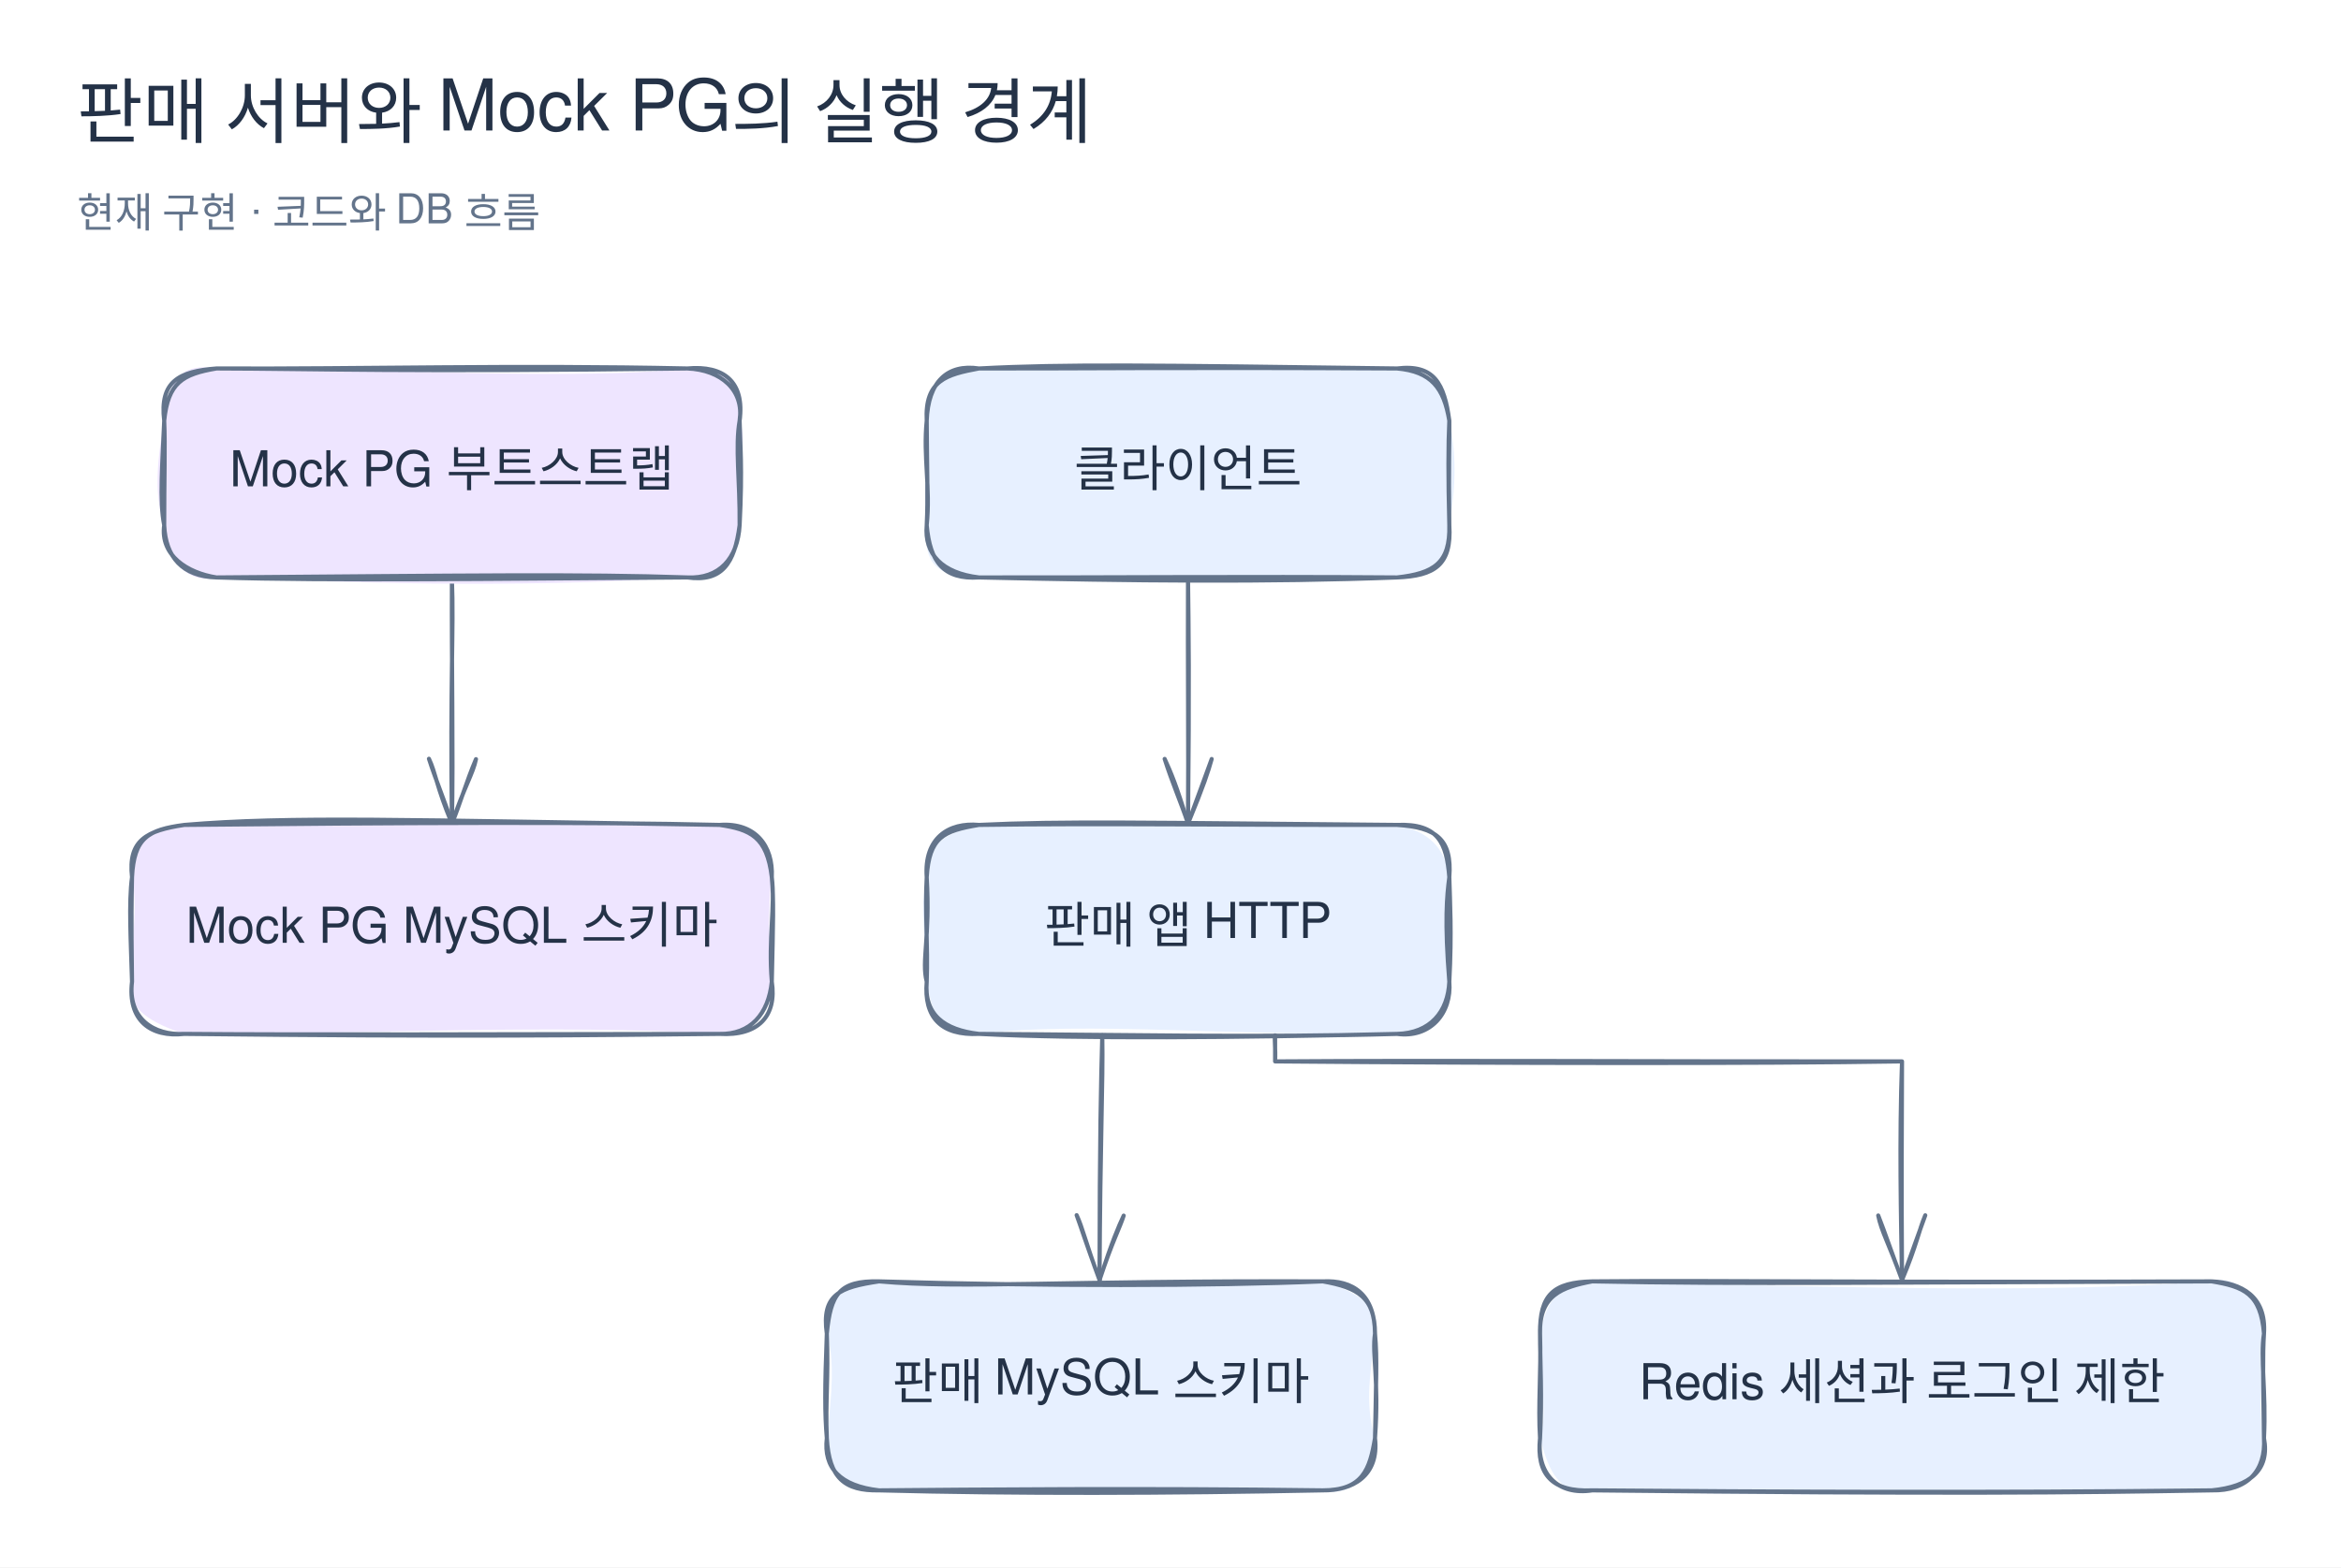
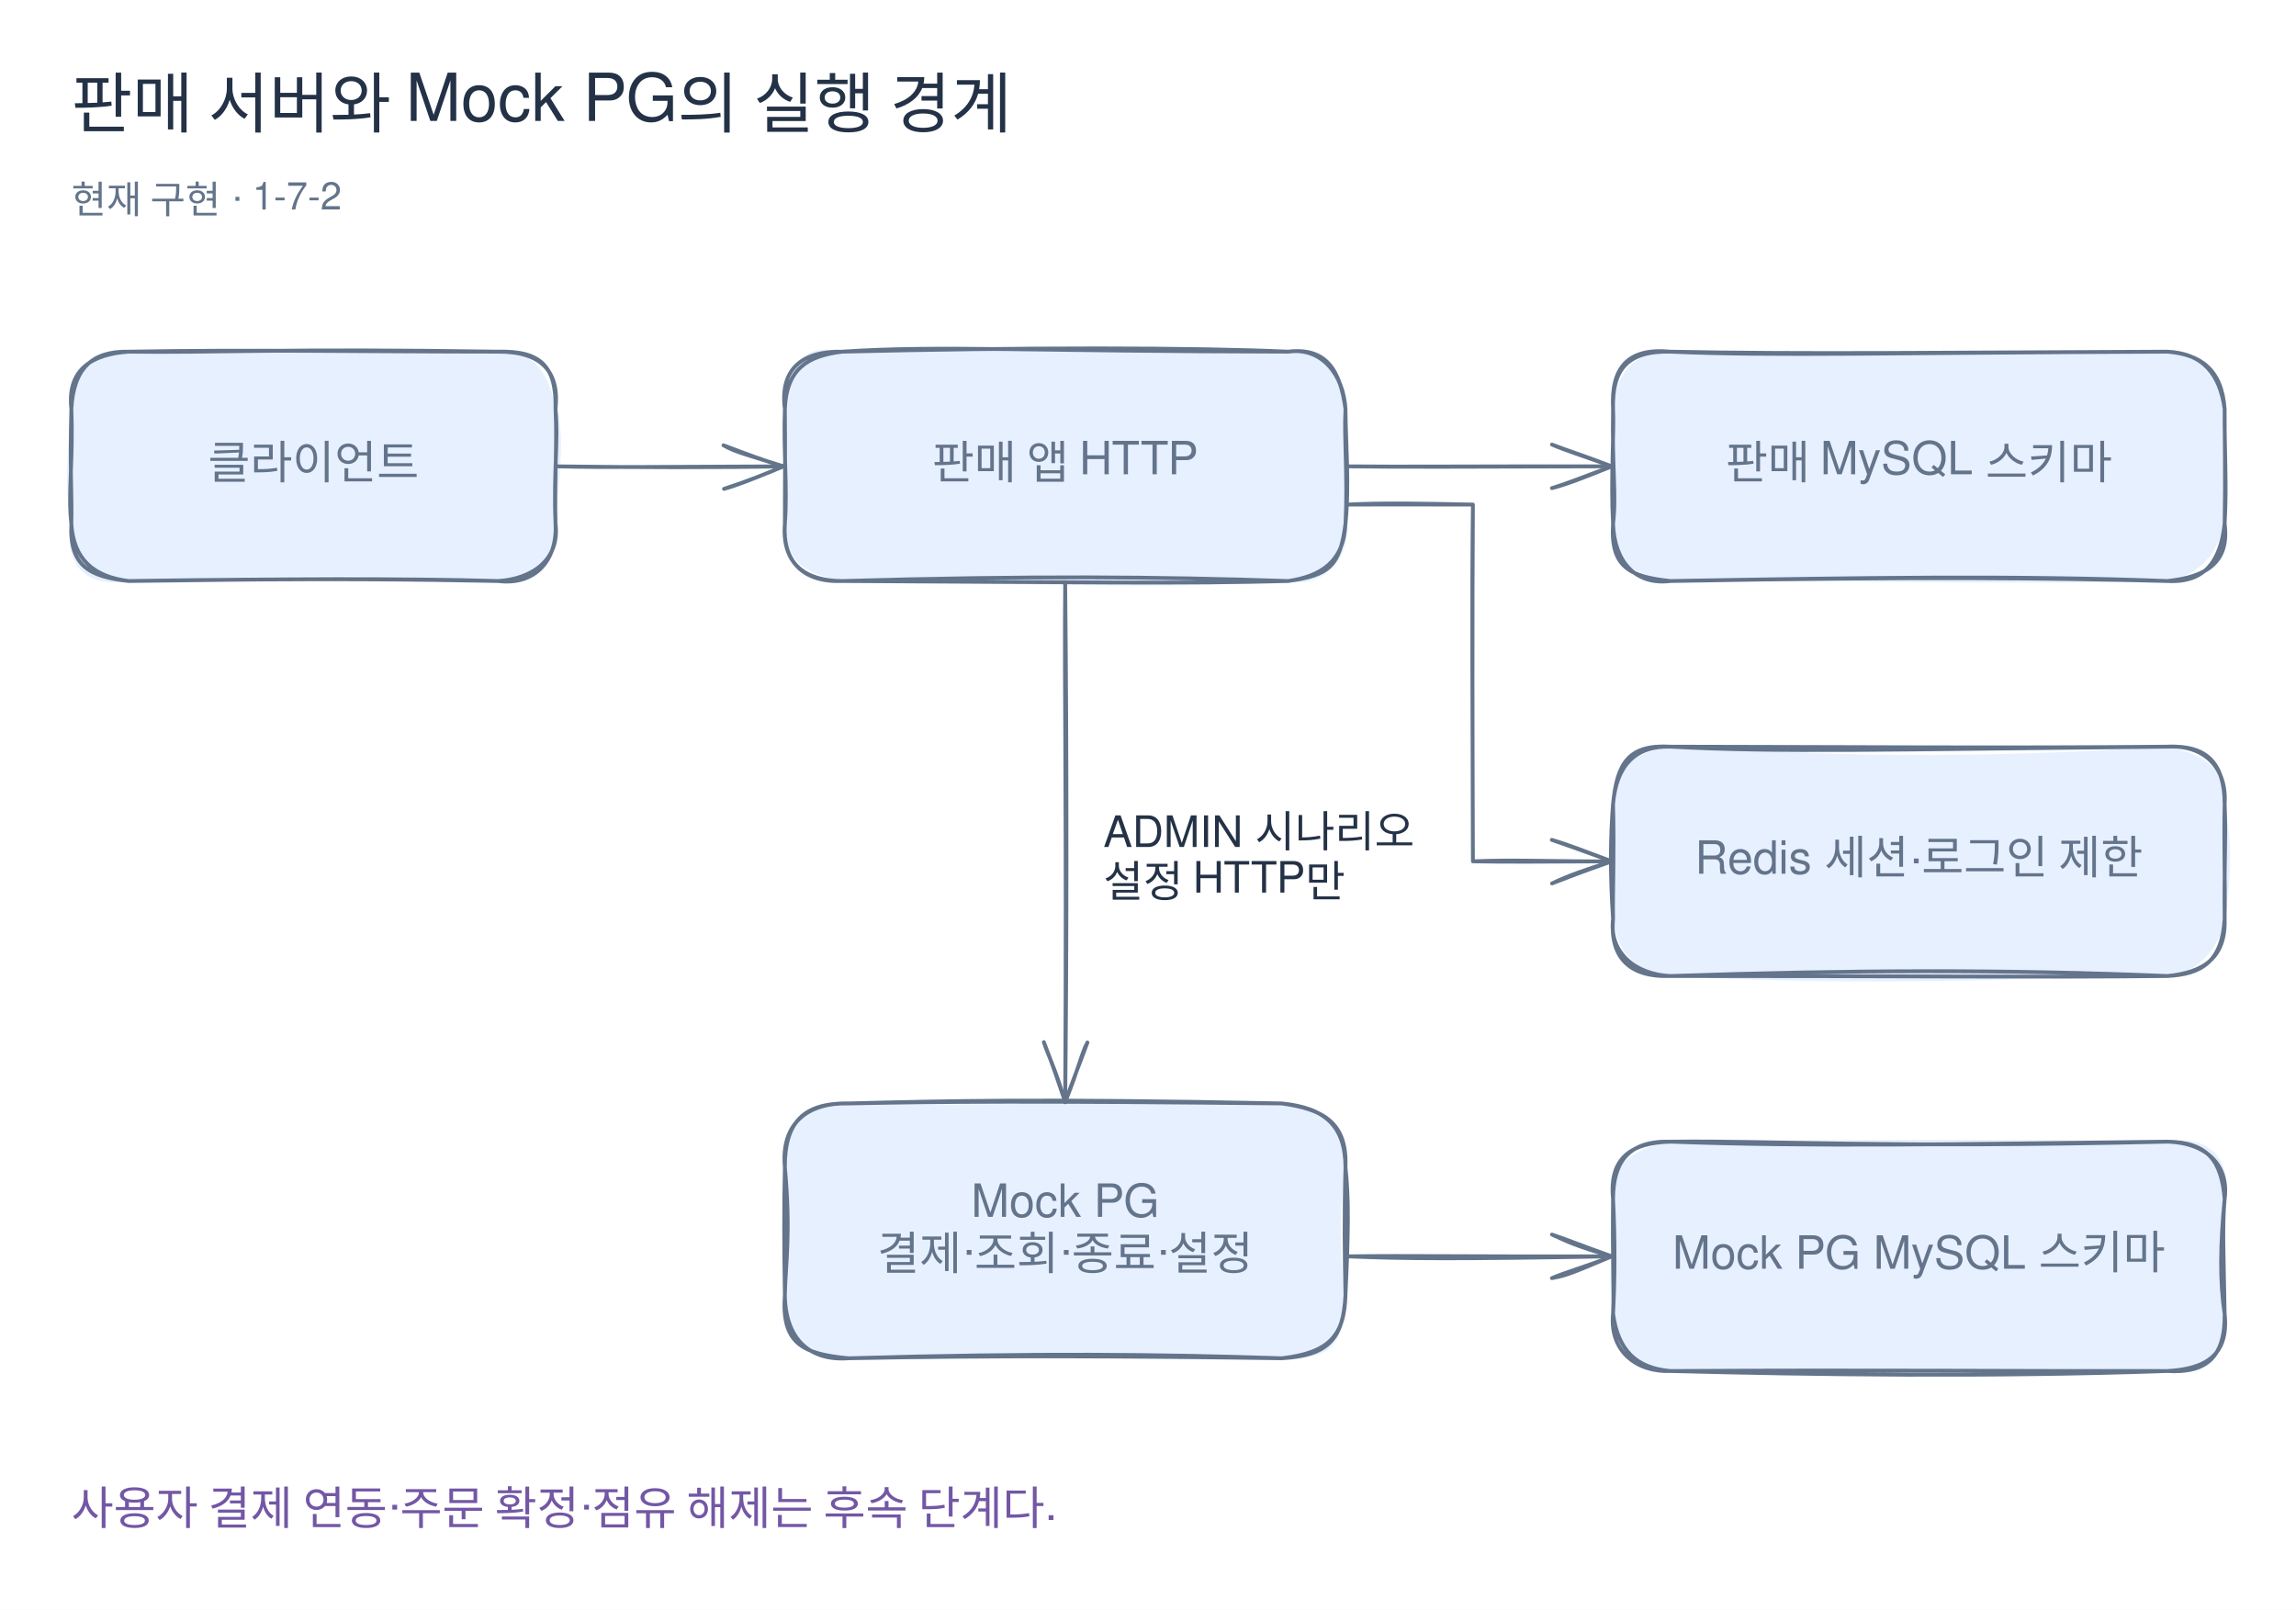
- <svg xmlns="http://www.w3.org/2000/svg" version="1.1" viewBox="0 0 851.1 570" width="851.1" height="570">
+ <svg xmlns="http://www.w3.org/2000/svg" version="1.1" viewBox="0 0 901 631.7" width="901" height="631.7">
  <defs>
    <style class="style-fonts">
      </style>
  </defs>
-   <rect x="0" y="0" width="851.1" height="570" fill="#ffffff" />
+   <rect x="0" y="0" width="901" height="631.7" fill="#ffffff" />
  <g transform="translate(28 28) rotate(0 180.3508 14.95)">
    <text x="0" y="21.971" font-family="Helvetica, Segoe UI Emoji" font-size="26px" fill="#243247" text-anchor="start" style="white-space: pre;" direction="ltr" dominant-baseline="alphabetic">판매 서버와 Mock PG의 실행 경계</text>
  </g>
-   <g transform="translate(28 70) rotate(0 81.3086 8.625)">
-     <text x="0" y="12.675" font-family="Helvetica, Segoe UI Emoji" font-size="15px" fill="#63748b" text-anchor="start" style="white-space: pre;" direction="ltr" dominant-baseline="alphabetic">현재 구현 · 코드와 DB 흐름</text>
+   <g transform="translate(28 71) rotate(0 51.79349 8.625)">
+     <text x="0" y="12.675" font-family="Helvetica, Segoe UI Emoji" font-size="15px" fill="#63748b" text-anchor="start" style="white-space: pre;" direction="ltr" dominant-baseline="alphabetic">현재 구현 · 1-7-2</text>
+   </g>
+   <g stroke-linecap="round" transform="translate(28 138) rotate(0 95 45)">
+     <path d="M22.5 0 C78.99 0.05, 136.31 0.24, 167.5 0 C182.07 -0.49, 187.43 8.92, 190 22.5 C193.61 30.68, 192.05 43.72, 190 67.5 C191.4 79.81, 183.34 91.62, 167.5 90 C127.86 87.25, 88.14 87.44, 22.5 90 C5.67 92.87, -2.98 83.61, 0 67.5 C-3.18 53.51, -1.18 36.82, 0 22.5 C-3.22 8.72, 10.92 0.66, 22.5 0" stroke="none" stroke-width="0" fill="#e7f0ff" />
+     <path d="M22.5 0 C54.75 0.49, 82.67 -1.32, 167.5 0 M22.5 0 C69.11 -0.86, 117.56 -0.01, 167.5 0 M167.5 0 C184.18 -0.43, 190.36 5.69, 190 22.5 M167.5 0 C184.77 -0.07, 191.56 8.04, 190 22.5 M190 22.5 C191.19 34.9, 189.14 47.05, 190 67.5 M190 22.5 C190.69 36.52, 189.55 49.27, 190 67.5 M190 67.5 C190.79 81.8, 182.07 91.83, 167.5 90 M190 67.5 C191.79 81.86, 180.5 89.22, 167.5 90 M167.5 90 C135.97 89.45, 103.24 88.76, 22.5 90 M167.5 90 C126.81 88.86, 87.44 89.1, 22.5 90 M22.5 90 C8.48 88.29, 0.83 81.23, 0 67.5 M22.5 90 C7.39 88.35, -0.87 84.34, 0 67.5 M0 67.5 C-1.42 55.67, 0.8 43.04, 0 22.5 M0 67.5 C0.29 55.53, -0.66 46.43, 0 22.5 M0 22.5 C-1.8 6.48, 8.69 0.96, 22.5 0 M0 22.5 C0.87 6.76, 7.91 -0.3, 22.5 0" stroke="#63748b" stroke-width="1.5" fill="none" />
+   </g>
+   <g transform="translate(84.07502 172.65) rotate(0 38.92498 10.35)">
+     <text x="38.925" y="15.21" font-family="Helvetica, Segoe UI Emoji" font-size="18px" fill="#63748b" text-anchor="middle" style="white-space: pre;" direction="ltr" dominant-baseline="alphabetic">클라이언트</text>
+   </g>
+   <g stroke-linecap="round" transform="translate(308 138) rotate(0 110 45)">
+     <path d="M22.5 0 C58.9 -1.94, 97.24 -0.54, 197.5 0 C211.23 0.4, 221.46 8.88, 220 22.5 C217.23 40.16, 221.47 53.89, 220 67.5 C222.73 79.52, 211.97 93.19, 197.5 90 C157.69 92.84, 122.86 91.83, 22.5 90 C6.29 86.49, 0.98 82.4, 0 67.5 C-2.32 52.75, 2.99 32.54, 0 22.5 C2.58 4.37, 6.59 -3.41, 22.5 0" stroke="none" stroke-width="0" fill="#e7f0ff" />
+     <path d="M22.5 0 C60.03 -2.54, 97.19 -0.15, 197.5 0 M22.5 0 C92.65 -1.74, 161.01 -1.68, 197.5 0 M197.5 0 C210.88 -1.9, 219.24 9.32, 220 22.5 M197.5 0 C212.67 -1.8, 217.93 7.47, 220 22.5 M220 22.5 C220.07 35.94, 221.58 51.86, 220 67.5 M220 22.5 C219.34 34.73, 220.95 48.73, 220 67.5 M220 67.5 C219.39 82.21, 210.55 88.11, 197.5 90 M220 67.5 C217.8 84.23, 213.74 87.73, 197.5 90 M197.5 90 C155.8 91.12, 117.83 90.46, 22.5 90 M197.5 90 C146.6 88.28, 96.18 87.88, 22.5 90 M22.5 90 C8.59 90, -1.34 83.76, 0 67.5 M22.5 90 C6.92 90.63, -1.01 82.14, 0 67.5 M0 67.5 C-0.01 49.49, 0.18 35.7, 0 22.5 M0 67.5 C1.1 53.73, -0.64 37.88, 0 22.5 M0 22.5 C0.64 6.47, 9.14 1.66, 22.5 0 M0 22.5 C-2.05 6.99, 6.62 -0.33, 22.5 0" stroke="#63748b" stroke-width="1.5" fill="none" />
+   </g>
+   <g transform="translate(366.1465 172.65) rotate(0 51.85352 10.35)">
+     <text x="51.854" y="15.21" font-family="Helvetica, Segoe UI Emoji" font-size="18px" fill="#63748b" text-anchor="middle" style="white-space: pre;" direction="ltr" dominant-baseline="alphabetic">판매 앱 HTTP</text>
+   </g>
+   <g stroke-linecap="round" transform="translate(633 138) rotate(0 120 45)">
+     <path d="M22.5 0 C66.7 3.73, 113.93 -0.86, 217.5 0 C230.39 1.28, 238.28 8.83, 240 22.5 C239.66 33.44, 242.51 53.25, 240 67.5 C236.87 79.23, 230.59 87.56, 217.5 90 C151.09 91.72, 80.33 89.51, 22.5 90 C6.9 87.31, -2.26 81.19, 0 67.5 C0.16 60.99, 1.58 46.26, 0 22.5 C1.18 7.21, 9.46 -0.29, 22.5 0" stroke="none" stroke-width="0" fill="#e7f0ff" />
+     <path d="M22.5 0 C63.17 1.81, 107.43 0.39, 217.5 0 M22.5 0 C74.82 1.05, 127.74 0.33, 217.5 0 M217.5 0 C231.58 0.63, 238.12 8.95, 240 22.5 M217.5 0 C230.57 1.06, 238.89 6.9, 240 22.5 M240 22.5 C239.85 36.98, 240.92 52.67, 240 67.5 M240 22.5 C239.98 34.94, 240.34 48.2, 240 67.5 M240 67.5 C241.98 82.61, 233.04 88.39, 217.5 90 M240 67.5 C238.41 81.99, 232.38 90.84, 217.5 90 M217.5 90 C171.16 88.82, 121.48 88.18, 22.5 90 M217.5 90 C158.5 87.73, 97.16 88.68, 22.5 90 M22.5 90 C8.71 91.71, 0.48 82.29, 0 67.5 M22.5 90 C6.45 88.32, -1.15 84.54, 0 67.5 M0 67.5 C1.39 56.3, -0.44 46.35, 0 22.5 M0 67.5 C-1 49.92, 0.49 31.33, 0 22.5 M0 22.5 C-0.92 6.47, 5.59 -1.65, 22.5 0 M0 22.5 C-0.37 7.22, 5.34 -0.36, 22.5 0" stroke="#63748b" stroke-width="1.5" fill="none" />
+   </g>
+   <g transform="translate(679.0682 172.65) rotate(0 73.93182 10.35)">
+     <text x="73.932" y="15.21" font-family="Helvetica, Segoe UI Emoji" font-size="18px" fill="#63748b" text-anchor="middle" style="white-space: pre;" direction="ltr" dominant-baseline="alphabetic">판매 MySQL 스키마</text>
+   </g>
+   <g stroke-linecap="round" transform="translate(633 293) rotate(0 120 45)">
+     <path d="M22.5 0 C70.26 2.26, 122.14 6.08, 217.5 0 C229.55 2.17, 242.31 8.79, 240 22.5 C242.1 33.92, 243.55 45.41, 240 67.5 C238.2 78.94, 229.21 89.13, 217.5 90 C160.58 90.64, 104.37 94.43, 22.5 90 C7.52 88.13, 1.7 79.98, 0 67.5 C1.01 53.03, -1.44 41.98, 0 22.5 C-0.21 10.05, 5.14 2.83, 22.5 0" stroke="none" stroke-width="0" fill="#e7f0ff" />
+     <path d="M22.5 0 C66.02 2.33, 105.11 1.11, 217.5 0 M22.5 0 C88.06 0.08, 154.59 0.59, 217.5 0 M217.5 0 C232.29 -0.84, 241 8.57, 240 22.5 M217.5 0 C233.07 -0.68, 239.86 6.33, 240 22.5 M240 22.5 C239.63 38.02, 240.26 53.47, 240 67.5 M240 22.5 C240.63 35.15, 239.74 45.66, 240 67.5 M240 67.5 C240.58 83.01, 231.52 88.67, 217.5 90 M240 67.5 C239.02 84.35, 231.01 89.35, 217.5 90 M217.5 90 C167.16 90.58, 114.39 89.96, 22.5 90 M217.5 90 C154.22 87.33, 91.75 87.64, 22.5 90 M22.5 90 C8.82 89.42, -1.69 80.81, 0 67.5 M22.5 90 C5.98 90.6, -1.29 82.33, 0 67.5 M0 67.5 C-1.21 50.11, -1.05 35.01, 0 22.5 M0 67.5 C-0.19 55.12, 0.51 42.78, 0 22.5 M0 22.5 C1.51 6.47, 6.04 -0.96, 22.5 0 M0 22.5 C1.31 7.45, 8.65 -0.38, 22.5 0" stroke="#63748b" stroke-width="1.5" fill="none" />
+   </g>
+   <g transform="translate(667.9938 327.65) rotate(0 85.0062 10.35)">
+     <text x="85.006" y="15.21" font-family="Helvetica, Segoe UI Emoji" font-size="18px" fill="#63748b" text-anchor="middle" style="white-space: pre;" direction="ltr" dominant-baseline="alphabetic">Redis 세션·로그인 제한</text>
+   </g>
+   <g stroke-linecap="round" transform="translate(308 433) rotate(0 110 50)">
+     <path d="M25 0 C69.52 1.3, 119.27 -0.87, 195 0 C215.07 3.05, 219.14 9.58, 220 25 C217.42 40.48, 217.48 61.62, 220 75 C219.53 95.02, 214.2 100.7, 195 100 C160.28 99.94, 116.95 95.33, 25 100 C8.97 98.95, -1.54 95.14, 0 75 C1.83 58.25, 2.69 42.15, 0 25 C-1.61 6.53, 8.84 -1.24, 25 0" stroke="none" stroke-width="0" fill="#e7f0ff" />
+     <path d="M25 0 C62.03 -0.94, 98.59 -1.96, 195 0 M25 0 C61.47 -0.74, 97.29 -1.02, 195 0 M195 0 C212.16 1.69, 219.88 9.03, 220 25 M195 0 C210.14 2.18, 220.82 6.6, 220 25 M220 25 C219.45 43.37, 219.64 60.4, 220 75 M220 25 C221.32 37.14, 221.18 50.18, 220 75 M220 75 C219.17 92.58, 213.17 98.95, 195 100 M220 75 C219.63 91.28, 213.41 97.86, 195 100 M195 100 C147.62 98.44, 98.75 97.84, 25 100 M195 100 C137.88 99.17, 80.74 98.84, 25 100 M25 100 C9.77 101.14, 0.13 92.51, 0 75 M25 100 C6.35 98.28, -1.43 93.89, 0 75 M0 75 C0.24 63.27, 2.38 50.88, 0 25 M0 75 C-0.31 57.07, -0.39 40.23, 0 25 M0 25 C-0.05 7.29, 7.32 -0.27, 25 0 M0 25 C-1.61 8.51, 8.2 -0.41, 25 0" stroke="#63748b" stroke-width="1.5" fill="none" />
+   </g>
+   <g transform="translate(348.2186 462.3) rotate(0 69.78143 20.7)">
+     <text x="69.781" y="15.21" font-family="Helvetica, Segoe UI Emoji" font-size="18px" fill="#63748b" text-anchor="middle" style="white-space: pre;" direction="ltr" dominant-baseline="alphabetic">Mock PG</text>
+     <text x="69.781" y="35.91" font-family="Helvetica, Segoe UI Emoji" font-size="18px" fill="#63748b" text-anchor="middle" style="white-space: pre;" direction="ltr" dominant-baseline="alphabetic">결제·조회·종료·설정</text>
+   </g>
+   <g stroke-linecap="round" transform="translate(633 448) rotate(0 120 45)">
+     <path d="M22.5 0 C77.37 -0.5, 138.58 -1.46, 217.5 0 C235.07 -3.26, 243.17 8.7, 240 22.5 C238.15 36.68, 236.81 47.73, 240 67.5 C240.87 85.56, 233.66 92.27, 217.5 90 C147.76 88.65, 81.66 90.04, 22.5 90 C8.76 89.77, 2.42 84.76, 0 67.5 C-2.85 51.52, 1.32 33.42, 0 22.5 C-3.01 8.54, 10.88 1.88, 22.5 0" stroke="none" stroke-width="0" fill="#e7f0ff" />
+     <path d="M22.5 0 C63.74 -0.53, 104.47 2.65, 217.5 0 M22.5 0 C77.53 2.06, 134.28 1, 217.5 0 M217.5 0 C233.69 0.22, 238.76 7.83, 240 22.5 M217.5 0 C233.47 0.44, 241.79 9.8, 240 22.5 M240 22.5 C238.28 40.1, 238.04 55.08, 240 67.5 M240 22.5 C239.02 33.58, 239.63 44.6, 240 67.5 M240 67.5 C241.77 83.81, 232.49 89.23, 217.5 90 M240 67.5 C240.25 84.48, 232.88 90.97, 217.5 90 M217.5 90 C159.15 90.12, 104.23 89.53, 22.5 90 M217.5 90 C147.64 92.43, 78.94 91.45, 22.5 90 M22.5 90 C9.05 88.85, 1.95 81.87, 0 67.5 M22.5 90 C9.64 90.56, -1.57 82.52, 0 67.5 M0 67.5 C0.7 54.73, 0.82 38.33, 0 22.5 M0 67.5 C0.52 56.52, -0.34 47.68, 0 22.5 M0 22.5 C-1.62 6.46, 6.93 0.43, 22.5 0 M0 22.5 C0.07 7.91, 6.08 -0.44, 22.5 0" stroke="#63748b" stroke-width="1.5" fill="none" />
+   </g>
+   <g transform="translate(657.6318 482.65) rotate(0 95.36817 10.35)">
+     <text x="95.368" y="15.21" font-family="Helvetica, Segoe UI Emoji" font-size="18px" fill="#63748b" text-anchor="middle" style="white-space: pre;" direction="ltr" dominant-baseline="alphabetic">Mock PG MySQL 스키마</text>
  </g>
  <g stroke-linecap="round">
-     <g transform="translate(431.9167 210.5) rotate(0 0 44.5)">
-       <path d="M0 0 C0.22 18.11, 0.54 36.15, 0 89 M0 0 C-0.14 30.54, 0.21 59.92, 0 89" stroke="#63748b" stroke-width="1.5" fill="none" />
+     <g transform="translate(218.5 183) rotate(0 44.5 0)">
+       <path d="M0 0 C18.23 0.5, 38.19 0.19, 89 0 M0 0 C32.1 0.42, 63.25 0.5, 89 0" stroke="#63748b" stroke-width="1.5" fill="none" />
    </g>
-     <g transform="translate(431.9167 210.5) rotate(0 0 44.5)">
-       <path d="M-8.49 65.49 C-6.33 70.2, -4.28 74.85, 0 89 M-8.49 65.49 C-5.82 73.93, -2.6 81.19, 0 89" stroke="#63748b" stroke-width="1.5" fill="none" />
+     <g transform="translate(218.5 183) rotate(0 44.5 0)">
+       <path d="M65.61 8.84 C69.82 7.72, 75.74 5.52, 89 0 M65.61 8.84 C74.29 6.02, 82.03 2.95, 89 0" stroke="#63748b" stroke-width="1.5" fill="none" />
    </g>
-     <g transform="translate(431.9167 210.5) rotate(0 0 44.5)">
-       <path d="M8.61 65.53 C7.27 70.24, 5.82 74.88, 0 89 M8.61 65.53 C5.5 73.91, 2.94 81.15, 0 89" stroke="#63748b" stroke-width="1.5" fill="none" />
+     <g transform="translate(218.5 183) rotate(0 44.5 0)">
+       <path d="M65.41 -8.26 C69.62 -5.72, 75.59 -4.26, 89 0 M65.41 -8.26 C74.18 -4.98, 82 -1.95, 89 0" stroke="#63748b" stroke-width="1.5" fill="none" />
    </g>
  </g>
  <mask />
  <g stroke-linecap="round">
-     <g transform="translate(400.75 376.5) rotate(0 -0.5 44.5)">
-       <path d="M0 0 C-0.48 17.59, -0.95 35.73, -1 89 M0 0 C0.31 18.25, -0.76 36.85, -1 89" stroke="#63748b" stroke-width="1.5" fill="none" />
+     <g transform="translate(528.5 183) rotate(0 52 0)">
+       <path d="M0 0 C22.87 0.33, 45.45 0.12, 104 0 M0 0 C23.74 0.23, 47.72 -0.08, 104 0" stroke="#63748b" stroke-width="1.5" fill="none" />
    </g>
-     <g transform="translate(400.75 376.5) rotate(0 -0.5 44.5)">
-       <path d="M-9.32 65.42 C-7.75 69.67, -6.32 74.43, -1 89 M-9.32 65.42 C-7.16 69.95, -6.28 74.82, -1 89" stroke="#63748b" stroke-width="1.5" fill="none" />
+     <g transform="translate(528.5 183) rotate(0 52 0)">
+       <path d="M80.51 8.55 C86.16 7.08, 91.52 5.04, 104 0 M80.51 8.55 C85.81 6.97, 91.37 4.7, 104 0" stroke="#63748b" stroke-width="1.5" fill="none" />
    </g>
-     <g transform="translate(400.75 376.5) rotate(0 -0.5 44.5)">
-       <path d="M7.78 65.59 C5.85 69.74, 3.78 74.46, -1 89 M7.78 65.59 C6.35 70.08, 3.65 74.92, -1 89" stroke="#63748b" stroke-width="1.5" fill="none" />
+     <g transform="translate(528.5 183) rotate(0 52 0)">
+       <path d="M80.51 -8.55 C86.14 -6.37, 91.49 -4.75, 104 0 M80.51 -8.55 C85.84 -6.22, 91.41 -4.58, 104 0" stroke="#63748b" stroke-width="1.5" fill="none" />
    </g>
  </g>
  <mask />
  <g stroke-linecap="round">
-     <g transform="translate(463.5833 376.5) rotate(0 113.9583 44.5)">
-       <path d="M0 0 C-0.32 2.36, 0.22 4.32, 0 9.5 M0 0 C0.01 2.53, -0.03 5.46, 0 9.5 M0 9.5 C62.4 9.07, 124.89 9.56, 227.92 9.5 M0 9.5 C87.23 10.23, 174.79 10.33, 227.92 9.5 M227.92 9.5 C226.89 38.62, 227.53 65.63, 227.92 89 M227.92 9.5 C227.86 30.91, 227.68 53.1, 227.92 89" stroke="#63748b" stroke-width="1.5" fill="none" />
+     <g transform="translate(528.5 198) rotate(0 52 70)">
+       <path d="M0 0 C10.64 0.02, 20.97 -0.09, 49.5 0 M0 0 C14.43 -0.72, 29.29 -0.42, 49.5 0 M49.5 0 C49.04 36.78, 49.35 74.24, 49.5 140 M49.5 0 C49.23 45.89, 49.34 91.1, 49.5 140 M49.5 140 C65.43 139.27, 82.87 140.13, 104 140 M49.5 140 C61.77 140.22, 74.77 140.17, 104 140" stroke="#63748b" stroke-width="1.5" fill="none" />
    </g>
-     <g transform="translate(463.5833 376.5) rotate(0 113.9583 44.5)">
-       <path d="M219.27 65.54 C220.36 71.19, 223.26 76.03, 227.92 89 M219.27 65.54 C221.74 71.81, 224.1 78.96, 227.92 89" stroke="#63748b" stroke-width="1.5" fill="none" />
+     <g transform="translate(528.5 198) rotate(0 52 70)">
+       <path d="M80.55 148.67 C85.62 146.75, 90.37 144.78, 104 140 M80.55 148.67 C87.12 145.47, 94.15 143.16, 104 140" stroke="#63748b" stroke-width="1.5" fill="none" />
    </g>
-     <g transform="translate(463.5833 376.5) rotate(0 113.9583 44.5)">
-       <path d="M236.37 65.47 C233.96 71.18, 233.37 76.03, 227.92 89 M236.37 65.47 C234.02 71.82, 231.56 78.98, 227.92 89" stroke="#63748b" stroke-width="1.5" fill="none" />
+     <g transform="translate(528.5 198) rotate(0 52 70)">
+       <path d="M80.46 131.57 C85.54 133.3, 90.31 135, 104 140 M80.46 131.57 C87.11 133.52, 94.16 136.35, 104 140" stroke="#63748b" stroke-width="1.5" fill="none" />
    </g>
  </g>
  <mask />
  <g stroke-linecap="round">
-     <g transform="translate(164.3 210.5) rotate(0 0 44.5)">
-       <path d="M0 0 C0.74 18.55, -0.71 36.9, 0 89 M0 0 C-0.16 31.28, 0.55 62.91, 0 89" stroke="#63748b" stroke-width="1.5" fill="none" />
+     <g transform="translate(418 228.5) rotate(0 0 102)">
+       <path d="M0 0 C-0.41 43.05, 0.62 86.69, 0 204 M0 0 C0.79 75.71, 0.58 151.67, 0 204" stroke="#63748b" stroke-width="1.5" fill="none" />
    </g>
-     <g transform="translate(164.3 210.5) rotate(0 0 44.5)">
-       <path d="M-8.35 65.44 C-5.88 70.62, -5.62 75.58, 0 89 M-8.35 65.44 C-5.75 73.6, -2.09 82.08, 0 89" stroke="#63748b" stroke-width="1.5" fill="none" />
+     <g transform="translate(418 228.5) rotate(0 0 102)">
+       <path d="M-8.37 180.44 C-7.1 184.79, -4.16 189.82, 0 204 M-8.37 180.44 C-5.03 188.87, -2.14 197.56, 0 204" stroke="#63748b" stroke-width="1.5" fill="none" />
    </g>
-     <g transform="translate(164.3 210.5) rotate(0 0 44.5)">
-       <path d="M8.75 65.58 C7.73 70.71, 4.49 75.64, 0 89 M8.75 65.58 C5.3 73.63, 2.91 82.05, 0 89" stroke="#63748b" stroke-width="1.5" fill="none" />
+     <g transform="translate(418 228.5) rotate(0 0 102)">
+       <path d="M8.73 180.57 C6.34 184.93, 5.62 189.93, 0 204 M8.73 180.57 C5.7 188.92, 2.21 197.55, 0 204" stroke="#63748b" stroke-width="1.5" fill="none" />
    </g>
  </g>
  <mask />
-   <g stroke-linecap="round" transform="translate(336.9167 134) rotate(0 95 38)">
-     <path d="M19 0 C65.08 -0.3, 114.19 -0.5, 171 0 C183.09 1.45, 191.58 8.06, 190 19 C192.45 30.13, 192.6 42.04, 190 57 C189.12 69.69, 184.11 75.76, 171 76 C133.74 76.88, 98.62 79.34, 19 76 C5.22 75.62, -1.47 72.72, 0 57 C-1.29 48.67, 0.15 35.23, 0 19 C-0.29 3.95, 6.22 -0.83, 19 0" stroke="none" stroke-width="0" fill="#e7f0ff" />
-     <path d="M19 0 C50.49 -1.66, 81.5 -1.18, 171 0 M19 0 C53.66 0.07, 86.98 -0.42, 171 0 M171 0 C184.55 -1.63, 188.18 5.5, 190 19 M171 0 C183.46 1.13, 188.03 7.1, 190 19 M190 19 C190.12 24.95, 189.69 34.4, 190 57 M190 19 C189.59 27.91, 189.56 39.24, 190 57 M190 57 C190.93 71.53, 184.64 75.44, 171 76 M190 57 C190.36 70.76, 184.4 74.52, 171 76 M171 76 C116.41 75.58, 58.19 76.11, 19 76 M171 76 C123.11 77.8, 75.67 77.27, 19 76 M19 76 C6.16 76.81, 1.2 70.47, 0 57 M19 76 C5.64 74.41, -0.96 67.59, 0 57 M0 57 C1.42 43.3, -1.32 32.36, 0 19 M0 57 C0.52 47.03, 0.09 36.56, 0 19 M0 19 C0.53 4.76, 7.51 -1.72, 19 0 M0 19 C-0.74 4.28, 7.22 2.2, 19 0" stroke="#63748b" stroke-width="1.5" fill="none" />
+   <g stroke-linecap="round">
+     <g transform="translate(528.5 493) rotate(0 52 0)">
+       <path d="M0 0 C23.16 0.98, 43.97 1.07, 104 0 M0 0 C25.19 -0.35, 51.2 0.16, 104 0" stroke="#63748b" stroke-width="1.5" fill="none" />
+     </g>
+     <g transform="translate(528.5 493) rotate(0 52 0)">
+       <path d="M80.51 8.55 C86.43 7.57, 90.02 5.83, 104 0 M80.51 8.55 C85.96 6.18, 92.26 4.6, 104 0" stroke="#63748b" stroke-width="1.5" fill="none" />
+     </g>
+     <g transform="translate(528.5 493) rotate(0 52 0)">
+       <path d="M80.51 -8.55 C86.45 -5.87, 90.03 -3.96, 104 0 M80.51 -8.55 C86.03 -6.74, 92.33 -4.13, 104 0" stroke="#63748b" stroke-width="1.5" fill="none" />
+     </g>
  </g>
-   <g transform="translate(392.9917 161.65) rotate(0 38.92498 10.35)">
-     <text x="38.925" y="15.21" font-family="Helvetica, Segoe UI Emoji" font-size="18px" fill="#243247" text-anchor="middle" style="white-space: pre;" direction="ltr" dominant-baseline="alphabetic">클라이언트</text>
+   <mask />
+   <g transform="translate(433 318) rotate(0 59.15997 19.55)">
+     <text x="0" y="14.365" font-family="Helvetica, Segoe UI Emoji" font-size="17px" fill="#243247" text-anchor="start" style="white-space: pre;" direction="ltr" dominant-baseline="alphabetic">ADMIN 시나리오</text>
+     <text x="0" y="33.915" font-family="Helvetica, Segoe UI Emoji" font-size="17px" fill="#243247" text-anchor="start" style="white-space: pre;" direction="ltr" dominant-baseline="alphabetic">설정 HTTP만</text>
  </g>
-   <g stroke-linecap="round" transform="translate(336.9167 300) rotate(0 95 38)">
-     <path d="M19 0 C67.78 -2.14, 120.69 -1.13, 171 0 C182.25 2.33, 188.4 8.02, 190 19 C187.62 31.13, 193.57 35.25, 190 57 C190.45 69.4, 182.73 77.33, 171 76 C117.25 77.1, 56.31 71.17, 19 76 C5.84 76.44, 2.49 71.51, 0 57 C-0.35 41.01, -2.79 31.56, 0 19 C-1.69 6.79, 9.09 2.29, 19 0" stroke="none" stroke-width="0" fill="#e7f0ff" />
-     <path d="M19 0 C49.35 -1.48, 79.18 -0.8, 171 0 M19 0 C63.8 -0.63, 109.64 0.09, 171 0 M171 0 C185.25 0.9, 191.06 5.12, 190 19 M171 0 C185.96 -0.61, 189 6.53, 190 19 M190 19 C189.1 25.86, 188.23 34.96, 190 57 M190 19 C190.23 28.2, 190.94 38.86, 190 57 M190 57 C189.52 67.93, 183.12 75.72, 171 76 M190 57 C190.97 68.53, 183.03 77.63, 171 76 M171 76 C113.08 77.35, 56.46 77.9, 19 76 M171 76 C121.5 77.44, 69.62 76.26, 19 76 M19 76 C6.27 74.52, -0.98 69, 0 57 M19 76 C5.17 76.69, -1.1 69.98, 0 57 M0 57 C-1.96 49.32, 1.28 41.43, 0 19 M0 57 C0.5 43.77, -0.71 31.08, 0 19 M0 19 C-1.03 4.75, 7.96 -1.03, 19 0 M0 19 C0.94 4.51, 5.93 2.18, 19 0" stroke="#63748b" stroke-width="1.5" fill="none" />
-   </g>
-   <g transform="translate(380.0631 327.65) rotate(0 51.85352 10.35)">
-     <text x="51.854" y="15.21" font-family="Helvetica, Segoe UI Emoji" font-size="18px" fill="#243247" text-anchor="middle" style="white-space: pre;" direction="ltr" dominant-baseline="alphabetic">판매 앱 HTTP</text>
-   </g>
-   <g stroke-linecap="round" transform="translate(300.6 466) rotate(0 99.65 38)">
-     <path d="M19 0 C73.68 3.23, 133.59 -1.75, 180.3 0 C190.7 3.22, 201.73 7.97, 199.3 19 C197.92 32.53, 195.28 43.65, 199.3 57 C201.08 69.11, 190.66 78.9, 180.3 76 C130.43 75.57, 78.42 75.63, 19 76 C6.46 77.26, -0.75 70.3, 0 57 C1.96 40.56, 2.83 27.88, 0 19 C-3.09 9.64, 4.76 -1.78, 19 0" stroke="none" stroke-width="0" fill="#e7f0ff" />
-     <path d="M19 0 C50.11 2.76, 84.67 -0.36, 180.3 0 M19 0 C79.38 1.79, 139.17 1.74, 180.3 0 M180.3 0 C191.26 -0.57, 199.24 4.75, 199.3 19 M180.3 0 C193.16 2.25, 199.26 5.96, 199.3 19 M199.3 19 C198.14 26.78, 200.84 35.52, 199.3 57 M199.3 19 C200.16 28.48, 199.63 36.47, 199.3 57 M199.3 57 C197.42 68.33, 194.9 76, 180.3 76 M199.3 57 C200.88 70.89, 190.97 76.14, 180.3 76 M180.3 76 C115.35 75.13, 52.62 75.71, 19 76 M180.3 76 C123.97 77.12, 68.42 77.3, 19 76 M19 76 C6.39 76.24, 0.85 71.53, 0 57 M19 76 C4.7 74.37, -1.24 67.78, 0 57 M0 57 C-0.57 43.74, 0.65 35.3, 0 19 M0 57 C-0.76 48.1, -0.75 38.8, 0 19 M0 19 C1.4 4.75, 4.4 -0.34, 19 0 M0 19 C-1.98 4.74, 4.65 2.15, 19 0" stroke="#63748b" stroke-width="1.5" fill="none" />
-   </g>
-   <g transform="translate(326.3182 493.65) rotate(0 73.93182 10.35)">
-     <text x="73.932" y="15.21" font-family="Helvetica, Segoe UI Emoji" font-size="18px" fill="#243247" text-anchor="middle" style="white-space: pre;" direction="ltr" dominant-baseline="alphabetic">판매 MySQL 스키마</text>
-   </g>
-   <g stroke-linecap="round" transform="translate(559.9 466) rotate(0 131.6 38)">
-     <path d="M19 0 C100.02 1.78, 180.29 4.72, 244.2 0 C253.76 -3.1, 262.46 7.93, 263.2 19 C264.19 26.33, 260.16 44.06, 263.2 57 C266.32 68.82, 260.38 73.27, 244.2 76 C192.96 74.74, 138.05 79.94, 19 76 C7.07 78.08, 3.21 69.09, 0 57 C2.9 47.7, -0.11 39.41, 0 19 C2.72 5.28, 7.64 1.34, 19 0" stroke="none" stroke-width="0" fill="#e7f0ff" />
-     <path d="M19 0 C65.9 -0.45, 112.3 0.48, 244.2 0 M19 0 C73.39 1.09, 127.6 0.37, 244.2 0 M244.2 0 C255.86 1.96, 262.02 4.38, 263.2 19 M244.2 0 C254.96 0.51, 264.13 5.39, 263.2 19 M263.2 19 C261.78 27.7, 264.04 40.08, 263.2 57 M263.2 19 C262.69 26.77, 262.91 36.08, 263.2 57 M263.2 57 C263.91 68.73, 257.29 76.28, 244.2 76 M263.2 57 C265.39 68.65, 258.11 74.65, 244.2 76 M244.2 76 C194.63 76.86, 147.77 77.37, 19 76 M244.2 76 C162.88 76.92, 81.51 76.51, 19 76 M19 76 C6.5 77.95, -1.33 70.05, 0 57 M19 76 C4.23 76.66, -1.38 70.17, 0 57 M0 57 C0.81 42.16, 0.01 29.18, 0 19 M0 57 C-0.77 44.83, 0.45 33.32, 0 19 M0 19 C-0.16 4.75, 4.85 0.35, 19 0 M0 19 C-0.3 4.97, 7.96 2.12, 19 0" stroke="#63748b" stroke-width="1.5" fill="none" />
-   </g>
-   <g transform="translate(598.7088 493.65) rotate(0 92.7912 10.35)">
-     <text x="92.791" y="15.21" font-family="Helvetica, Segoe UI Emoji" font-size="18px" fill="#243247" text-anchor="middle" style="white-space: pre;" direction="ltr" dominant-baseline="alphabetic">Redis 세션과 로그인 제한</text>
-   </g>
-   <g stroke-linecap="round" transform="translate(59.7 134) rotate(0 104.6 38)">
-     <path d="M19 0 C83.25 -0.11, 147.74 4.53, 190.2 0 C206.12 -2.21, 212.49 7.88, 209.2 19 C212.56 27.34, 207.13 37.26, 209.2 57 C206.45 68.53, 205 74.84, 190.2 76 C126.17 80.1, 62.93 77.76, 19 76 C7.69 78.9, -0.03 67.88, 0 57 C-3.36 47.25, -3.06 35.73, 0 19 C1.32 8.12, 3.31 -2.74, 19 0" stroke="none" stroke-width="0" fill="#eee5ff" />
-     <path d="M19 0 C53.85 0.07, 88.08 1.35, 190.2 0 M19 0 C71.84 0.25, 126.86 -1.37, 190.2 0 M190.2 0 C202.56 0.49, 210.89 8.01, 209.2 19 M190.2 0 C203.46 -1.23, 211.09 4.82, 209.2 19 M209.2 19 C207.52 28.61, 209.34 40.64, 209.2 57 M209.2 19 C209.33 27.05, 210.29 35.69, 209.2 57 M209.2 57 C208.51 69.13, 201.77 76.56, 190.2 76 M209.2 57 C207.4 71.01, 202.74 77.76, 190.2 76 M190.2 76 C152.29 74.69, 110.45 75.3, 19 76 M190.2 76 C124.62 76.42, 60.14 77.31, 19 76 M19 76 C6.61 75.66, 0.5 68.58, 0 57 M19 76 C8.36 74.34, -1.52 67.97, 0 57 M0 57 C-1.81 48.18, -0.62 34.25, 0 19 M0 57 C-0.03 41.57, 0.41 27.84, 0 19 M0 19 C-1.73 4.74, 5.3 1.04, 19 0 M0 19 C1.38 5.19, 6.67 2.09, 19 0" stroke="#63748b" stroke-width="1.5" fill="none" />
-   </g>
-   <g transform="translate(85.86818 161.65) rotate(0 78.43182 10.35)">
-     <text x="78.432" y="15.21" font-family="Helvetica, Segoe UI Emoji" font-size="18px" fill="#243247" text-anchor="middle" style="white-space: pre;" direction="ltr" dominant-baseline="alphabetic">Mock PG 부트스트랩</text>
-   </g>
-   <g stroke-linecap="round" transform="translate(48 300) rotate(0 116.3 38)">
-     <path d="M19 0 C56.87 -0.96, 96.08 -2.32, 213.6 0 C228.68 -1.33, 232.71 7.84, 232.6 19 C231.13 28.74, 231.5 45.67, 232.6 57 C231.19 68.24, 227.03 76.41, 213.6 76 C150.23 72.37, 92.71 76.03, 19 76 C8.31 72.52, -3.27 66.67, 0 57 C-1.05 46.79, 2.56 32.06, 0 19 C-0.08 3.76, 6.18 0.39, 19 0" stroke="none" stroke-width="0" fill="#eee5ff" />
-     <path d="M19 0 C57.5 -3.24, 99.34 -1.76, 213.6 0 M19 0 C94.39 -0.76, 168.34 -1.17, 213.6 0 M213.6 0 C226.66 -0.98, 233.17 7.63, 232.6 19 M213.6 0 C224.75 1.64, 230.86 4.26, 232.6 19 M232.6 19 C233.9 29.53, 231.29 41.2, 232.6 57 M232.6 19 C233.36 27.34, 233.08 35.31, 232.6 57 M232.6 57 C234.5 69.53, 227.66 76.84, 213.6 76 M232.6 57 C231.42 68.78, 224.78 76.27, 213.6 76 M213.6 76 C166.33 76.49, 120.06 77.12, 19 76 M213.6 76 C136.88 76.12, 60.43 76.36, 19 76 M19 76 C6.72 77.37, -1.68 71.11, 0 57 M19 76 C7.89 76.62, -1.66 70.37, 0 57 M0 57 C-0.42 42.6, -1.26 28.13, 0 19 M0 57 C-0.05 47.9, -0.39 37.56, 0 19 M0 19 C0.71 4.74, 5.75 1.74, 19 0 M0 19 C-1.54 5.42, 5.39 2.07, 19 0" stroke="#63748b" stroke-width="1.5" fill="none" />
-   </g>
-   <g transform="translate(68.93183 327.65) rotate(0 95.36817 10.35)">
-     <text x="95.368" y="15.21" font-family="Helvetica, Segoe UI Emoji" font-size="18px" fill="#243247" text-anchor="middle" style="white-space: pre;" direction="ltr" dominant-baseline="alphabetic">Mock PG MySQL 스키마</text>
+   <g transform="translate(28 583) rotate(0 185.9893 10.35)">
+     <text x="0" y="15.21" font-family="Helvetica, Segoe UI Emoji" font-size="18px" fill="#7357a5" text-anchor="start" style="white-space: pre;" direction="ltr" dominant-baseline="alphabetic">사용자 결제 연동·주문 확정·점유 해제는 후속 단계다.</text>
  </g>
</svg>
